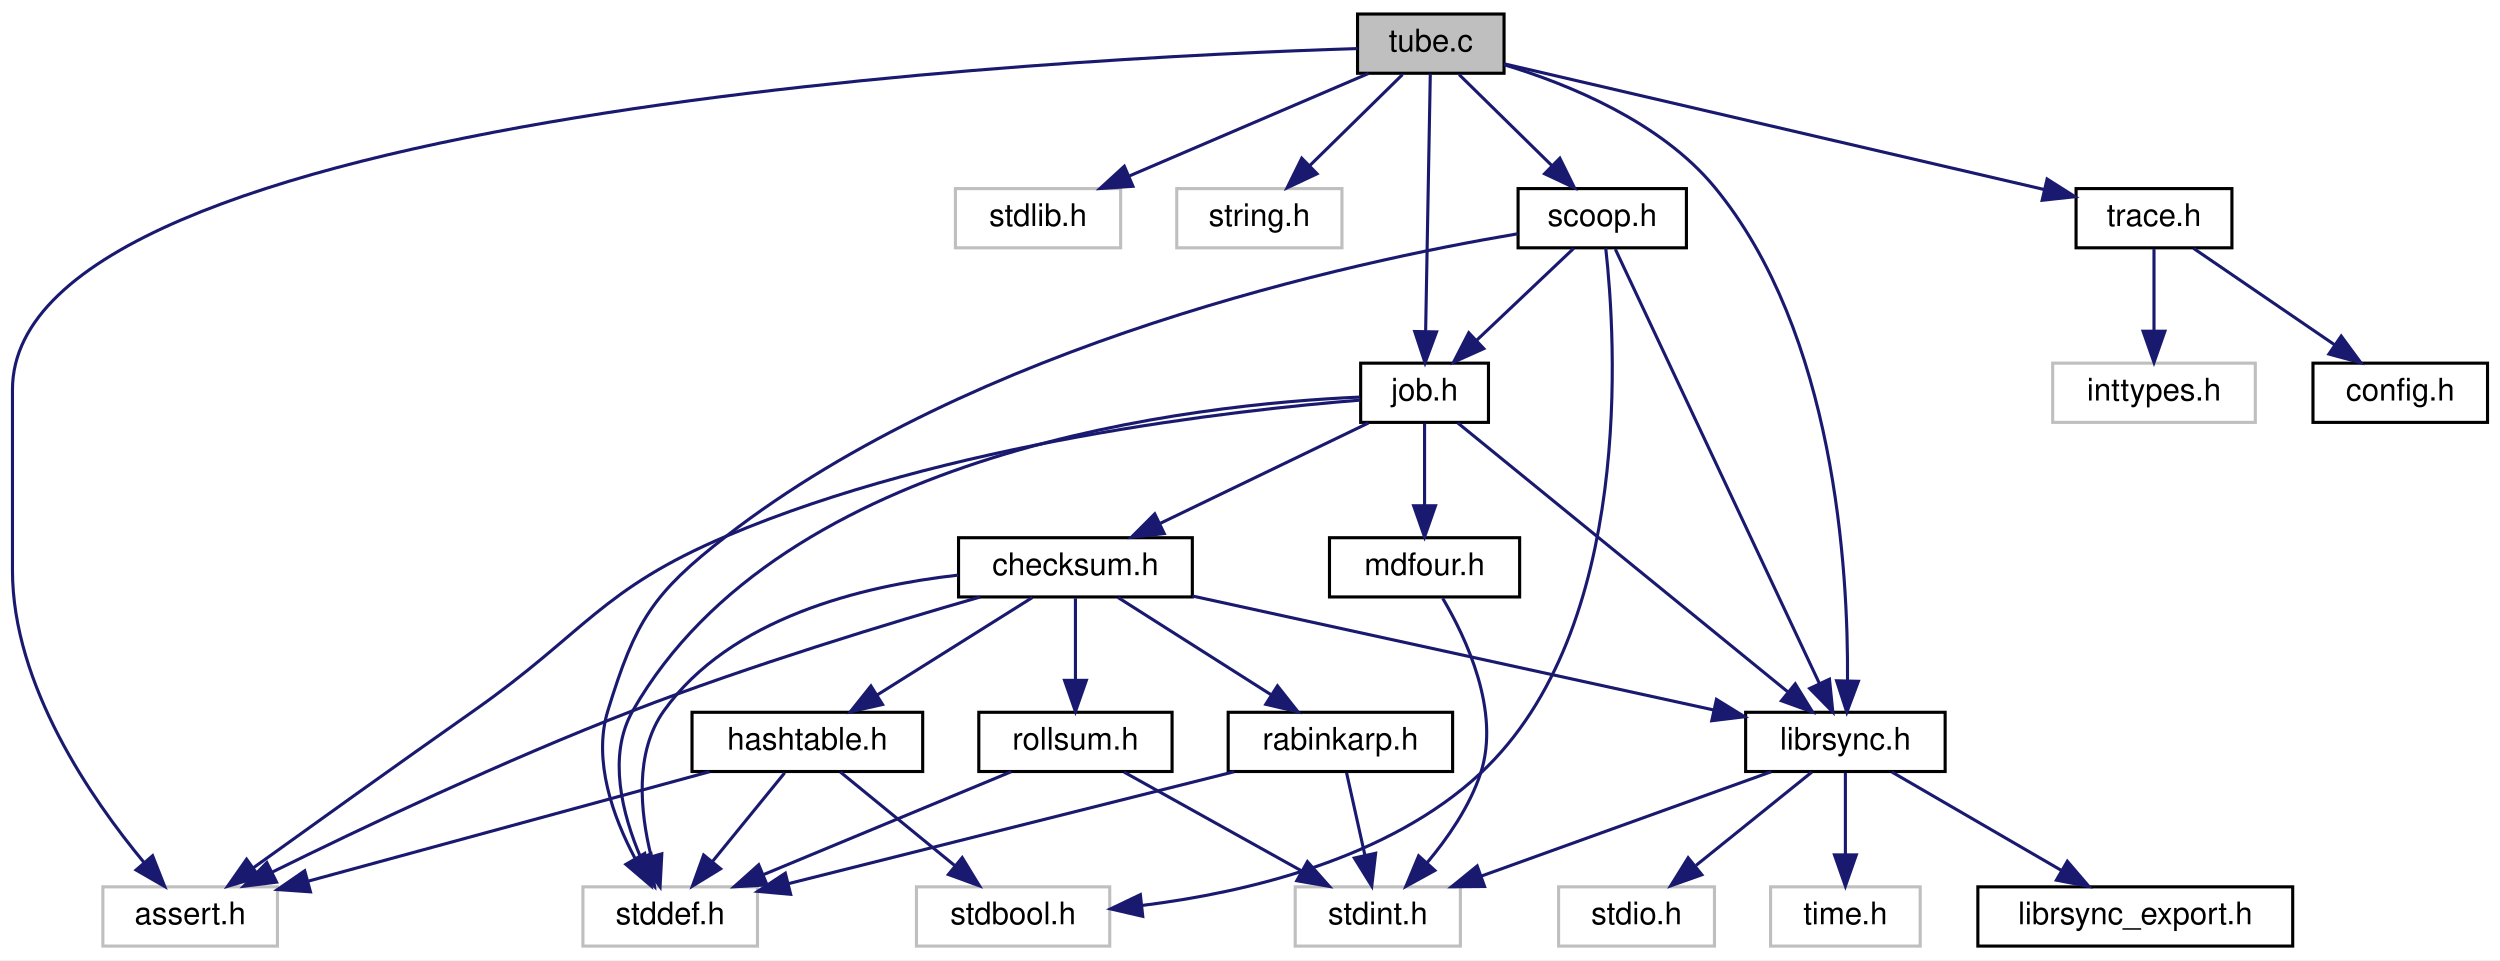
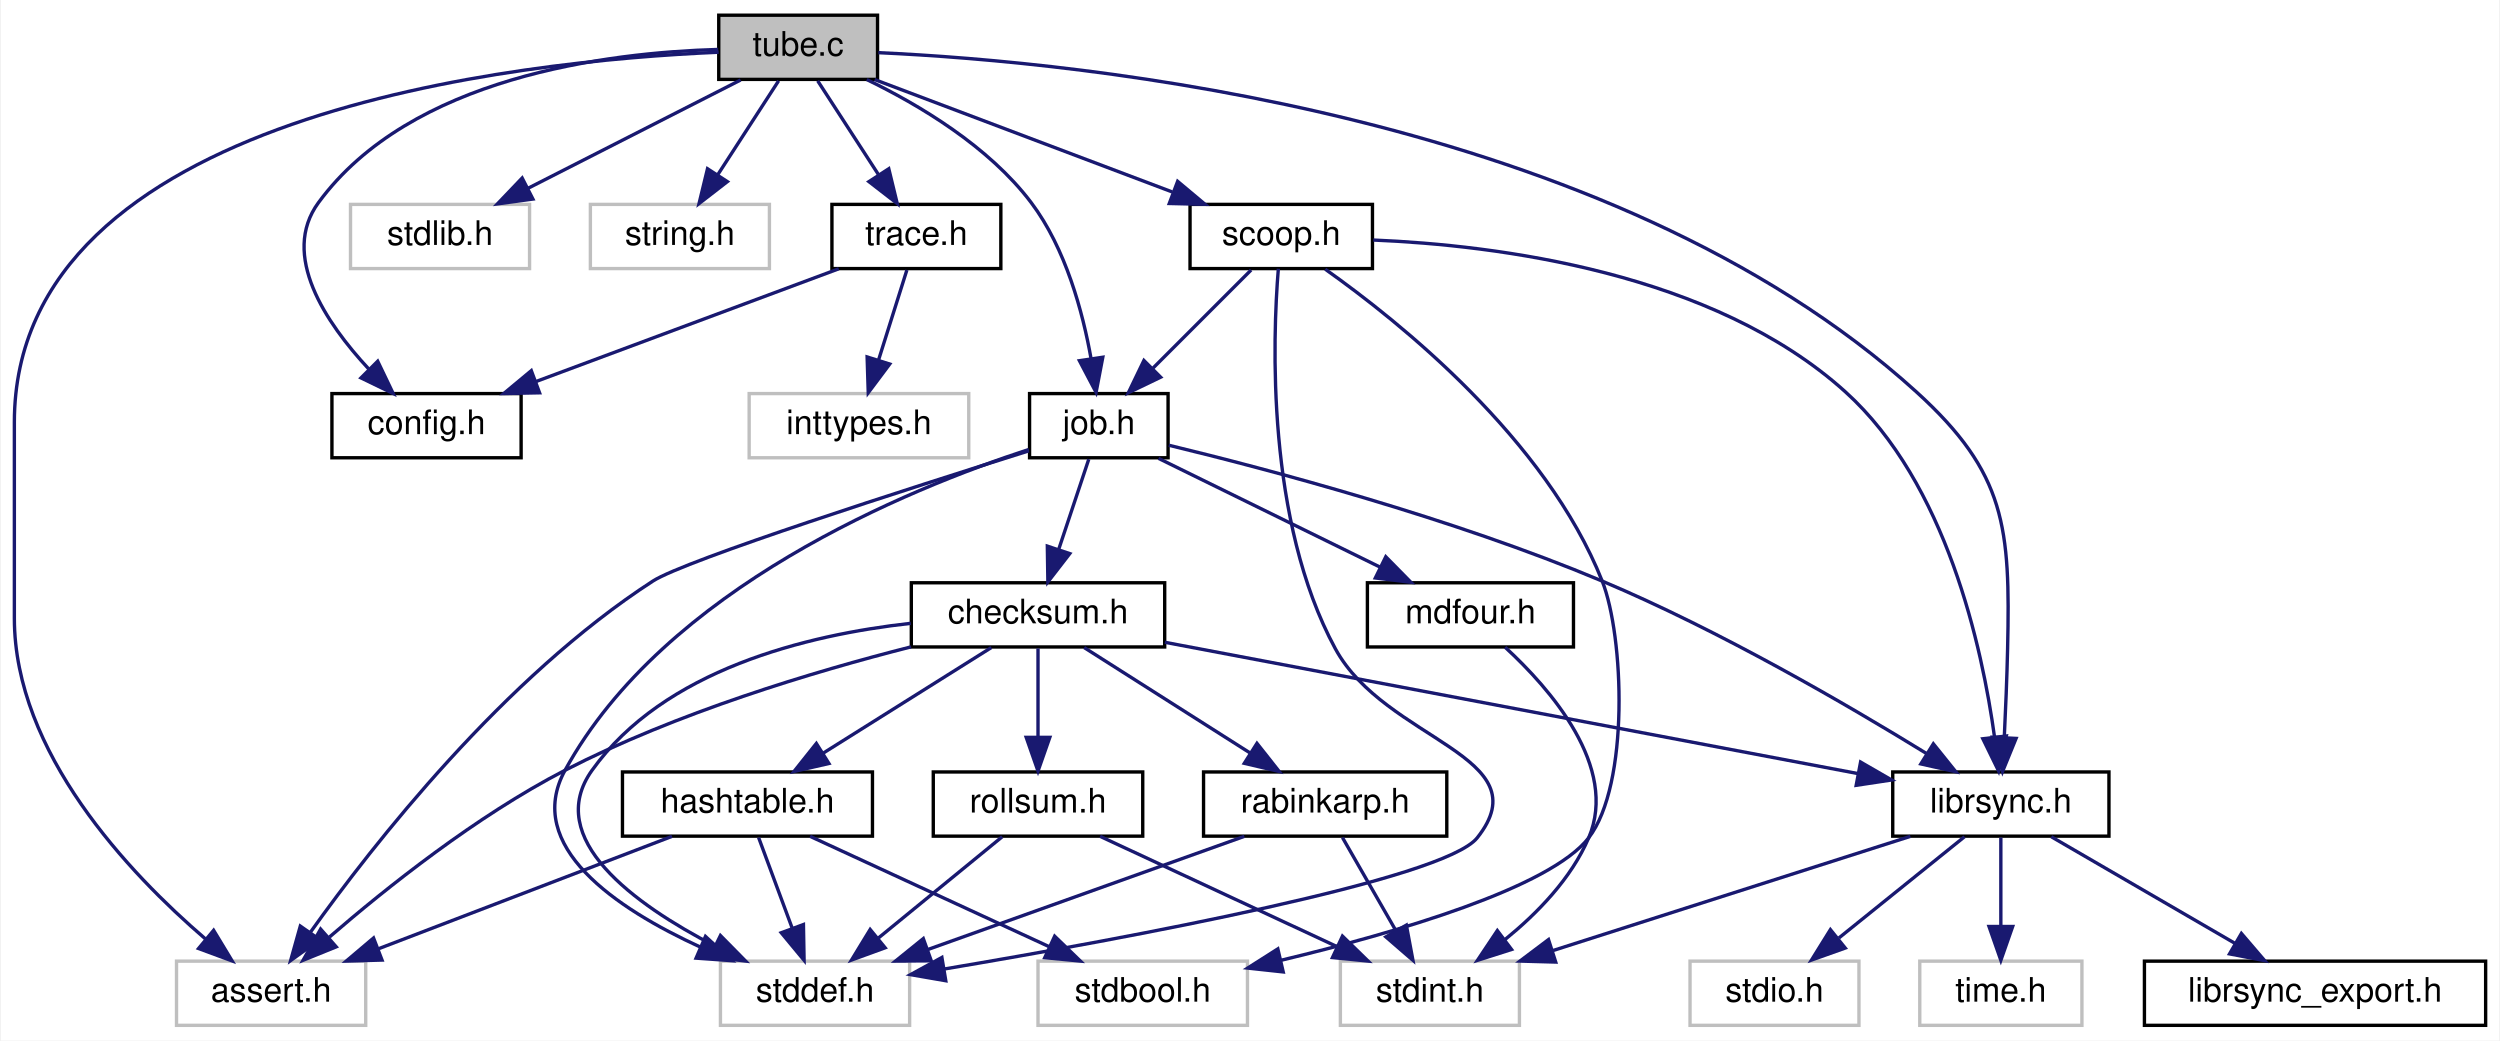
- <svg xmlns="http://www.w3.org/2000/svg" xmlns:xlink="http://www.w3.org/1999/xlink" width="802pt" height="308pt" viewBox="0.00 0.00 802.00 308.00">
+ <svg xmlns="http://www.w3.org/2000/svg" xmlns:xlink="http://www.w3.org/1999/xlink" width="740pt" height="308pt" viewBox="0.00 0.00 739.50 308.00">
  <g id="graph0" class="graph" transform="scale(1 1) rotate(0) translate(4 304)">
-     <polygon fill="white" stroke="transparent" points="-4,4 -4,-304 798,-304 798,4 -4,4" />
+     <polygon fill="white" stroke="transparent" points="-4,4 -4,-304 735.5,-304 735.5,4 -4,4" />
    <g id="node1" class="node">
      <g id="a_node1">
        <a xlink:title="A somewhat elastic but fairly small buffer for data passing through a stream.">
-           <polygon fill="#bfbfbf" stroke="black" points="431.5,-280.5 431.5,-299.5 478.5,-299.5 478.5,-280.5 431.5,-280.5" />
-           <text text-anchor="middle" x="455" y="-287.5" font-family="Helvetica,sans-Serif" font-size="10.00">tube.c</text>
+           <polygon fill="#bfbfbf" stroke="black" points="208.5,-280.5 208.5,-299.5 255.5,-299.5 255.5,-280.5 208.5,-280.5" />
+           <text text-anchor="middle" x="232" y="-287.5" font-family="Helvetica,sans-Serif" font-size="10.00">tube.c</text>
        </a>
      </g>
    </g>
    <g id="node2" class="node">
      <g id="a_node2">
-         <a xlink:title=" ">
-           <polygon fill="white" stroke="#bfbfbf" points="29,-0.5 29,-19.5 85,-19.5 85,-0.5 29,-0.5" />
-           <text text-anchor="middle" x="57" y="-7.5" font-family="Helvetica,sans-Serif" font-size="10.00">assert.h</text>
+         <a xlink:href="config_8h_source.html" target="_top" xlink:title=" ">
+           <polygon fill="white" stroke="black" points="94,-168.5 94,-187.5 150,-187.5 150,-168.5 94,-168.5" />
+           <text text-anchor="middle" x="122" y="-175.5" font-family="Helvetica,sans-Serif" font-size="10.00">config.h</text>
        </a>
      </g>
    </g>
    <g id="edge1" class="edge">
-       <path fill="none" stroke="midnightblue" d="M431.5,-288.42C338.32,-285.5 0,-268.7 0,-179 0,-179 0,-179 0,-121 0,-84.3 25.32,-47.66 42.21,-27.3" />
-       <polygon fill="midnightblue" stroke="midnightblue" points="44.95,-29.48 48.83,-19.62 39.65,-24.9 44.95,-29.48" />
+       <path fill="none" stroke="midnightblue" d="M208.33,-289.37C175.55,-288.43 117.27,-281.25 90,-244 78.7,-228.56 92.13,-208.51 104.89,-194.79" />
+       <polygon fill="midnightblue" stroke="midnightblue" points="107.55,-197.08 112.13,-187.52 102.6,-192.14 107.55,-197.08" />
    </g>
    <g id="node3" class="node">
      <g id="a_node3">
        <a xlink:title=" ">
-           <polygon fill="white" stroke="#bfbfbf" points="302.5,-224.5 302.5,-243.5 355.5,-243.5 355.5,-224.5 302.5,-224.5" />
-           <text text-anchor="middle" x="329" y="-231.5" font-family="Helvetica,sans-Serif" font-size="10.00">stdlib.h</text>
+           <polygon fill="white" stroke="#bfbfbf" points="48,-0.5 48,-19.5 104,-19.5 104,-0.5 48,-0.5" />
+           <text text-anchor="middle" x="76" y="-7.5" font-family="Helvetica,sans-Serif" font-size="10.00">assert.h</text>
        </a>
      </g>
    </g>
    <g id="edge2" class="edge">
-       <path fill="none" stroke="midnightblue" d="M435.03,-280.44C414.39,-271.6 381.94,-257.69 358.37,-247.59" />
-       <polygon fill="midnightblue" stroke="midnightblue" points="359.44,-244.24 348.87,-243.52 356.68,-250.67 359.44,-244.24" />
+       <path fill="none" stroke="midnightblue" d="M208.48,-288.54C149.5,-286.02 0,-270.6 0,-179 0,-179 0,-179 0,-121 0,-81.28 33.96,-45.5 56.48,-26.15" />
+       <polygon fill="midnightblue" stroke="midnightblue" points="58.98,-28.63 64.46,-19.57 54.52,-23.24 58.98,-28.63" />
    </g>
    <g id="node4" class="node">
      <g id="a_node4">
        <a xlink:title=" ">
-           <polygon fill="white" stroke="#bfbfbf" points="373.5,-224.5 373.5,-243.5 426.5,-243.5 426.5,-224.5 373.5,-224.5" />
-           <text text-anchor="middle" x="400" y="-231.5" font-family="Helvetica,sans-Serif" font-size="10.00">string.h</text>
+           <polygon fill="white" stroke="#bfbfbf" points="99.5,-224.5 99.5,-243.5 152.5,-243.5 152.5,-224.5 99.5,-224.5" />
+           <text text-anchor="middle" x="126" y="-231.5" font-family="Helvetica,sans-Serif" font-size="10.00">stdlib.h</text>
        </a>
      </g>
    </g>
    <g id="edge3" class="edge">
-       <path fill="none" stroke="midnightblue" d="M445.92,-280.08C437.83,-272.14 425.8,-260.34 416.09,-250.8" />
-       <polygon fill="midnightblue" stroke="midnightblue" points="418.5,-248.26 408.91,-243.75 413.6,-253.25 418.5,-248.26" />
+       <path fill="none" stroke="midnightblue" d="M214.97,-280.32C197.97,-271.66 171.62,-258.24 152.01,-248.25" />
+       <polygon fill="midnightblue" stroke="midnightblue" points="153.49,-245.08 142.99,-243.65 150.31,-251.31 153.49,-245.08" />
    </g>
    <g id="node5" class="node">
      <g id="a_node5">
+         <a xlink:title=" ">
+           <polygon fill="white" stroke="#bfbfbf" points="170.5,-224.5 170.5,-243.5 223.5,-243.5 223.5,-224.5 170.5,-224.5" />
+           <text text-anchor="middle" x="197" y="-231.5" font-family="Helvetica,sans-Serif" font-size="10.00">string.h</text>
+         </a>
+       </g>
+     </g>
+     <g id="edge4" class="edge">
+       <path fill="none" stroke="midnightblue" d="M226.22,-280.08C221.33,-272.53 214.17,-261.49 208.17,-252.23" />
+       <polygon fill="midnightblue" stroke="midnightblue" points="211.05,-250.24 202.67,-243.75 205.17,-254.05 211.05,-250.24" />
+     </g>
+     <g id="node6" class="node">
+       <g id="a_node6">
        <a xlink:href="librsync_8h.html" target="_top" xlink:title="Public header for librsync.">
          <polygon fill="white" stroke="black" points="556,-56.5 556,-75.5 620,-75.5 620,-56.5 556,-56.5" />
          <text text-anchor="middle" x="588" y="-63.5" font-family="Helvetica,sans-Serif" font-size="10.00">librsync.h</text>
        </a>
      </g>
    </g>
-     <g id="edge4" class="edge">
-       <path fill="none" stroke="midnightblue" d="M478.59,-283.22C499.29,-276.95 528.71,-264.92 546,-244 584.69,-197.2 588.95,-120.86 588.68,-85.75" />
-       <polygon fill="midnightblue" stroke="midnightblue" points="592.17,-85.44 588.46,-75.52 585.18,-85.6 592.17,-85.44" />
+     <g id="edge5" class="edge">
+       <path fill="none" stroke="midnightblue" d="M255.75,-288.41C315.18,-285.68 472.04,-270.6 563,-188 589.54,-163.9 590.8,-147.84 590,-112 589.81,-103.39 589.41,-93.86 589.02,-85.8" />
+       <polygon fill="midnightblue" stroke="midnightblue" points="592.51,-85.43 588.5,-75.62 585.52,-85.79 592.51,-85.43" />
+     </g>
+     <g id="node11" class="node">
+       <g id="a_node11">
+         <a xlink:href="job_8h.html" target="_top" xlink:title="Generic state-machine interface.">
+           <polygon fill="white" stroke="black" points="300.5,-168.5 300.5,-187.5 341.5,-187.5 341.5,-168.5 300.5,-168.5" />
+           <text text-anchor="middle" x="321" y="-175.5" font-family="Helvetica,sans-Serif" font-size="10.00">job.h</text>
+         </a>
+       </g>
+     </g>
+     <g id="edge10" class="edge">
+       <path fill="none" stroke="midnightblue" d="M252.31,-280.45C267.76,-272.97 288.44,-260.68 301,-244 311.2,-230.46 316.25,-211.65 318.72,-197.75" />
+       <polygon fill="midnightblue" stroke="midnightblue" points="322.18,-198.26 320.19,-187.85 315.26,-197.23 322.18,-198.26" />
+     </g>
+     <g id="node19" class="node">
+       <g id="a_node19">
+         <a xlink:href="scoop_8h.html" target="_top" xlink:title="Manage librsync streams of IO.">
+           <polygon fill="white" stroke="black" points="348,-224.5 348,-243.5 402,-243.5 402,-224.5 348,-224.5" />
+           <text text-anchor="middle" x="375" y="-231.5" font-family="Helvetica,sans-Serif" font-size="10.00">scoop.h</text>
+         </a>
+       </g>
+     </g>
+     <g id="edge30" class="edge">
+       <path fill="none" stroke="midnightblue" d="M254.66,-280.44C278.4,-271.48 315.91,-257.31 342.74,-247.18" />
+       <polygon fill="midnightblue" stroke="midnightblue" points="344.33,-250.32 352.45,-243.52 341.86,-243.77 344.33,-250.32" />
+     </g>
+     <g id="node20" class="node">
+       <g id="a_node20">
+         <a xlink:href="trace_8h.html" target="_top" xlink:title="logging functions.">
+           <polygon fill="white" stroke="black" points="242,-224.5 242,-243.5 292,-243.5 292,-224.5 242,-224.5" />
+           <text text-anchor="middle" x="267" y="-231.5" font-family="Helvetica,sans-Serif" font-size="10.00">trace.h</text>
+         </a>
+       </g>
+     </g>
+     <g id="edge35" class="edge">
+       <path fill="none" stroke="midnightblue" d="M237.78,-280.08C242.67,-272.53 249.83,-261.49 255.83,-252.23" />
+       <polygon fill="midnightblue" stroke="midnightblue" points="258.83,-254.05 261.33,-243.75 252.95,-250.24 258.83,-254.05" />
+     </g>
+     <g id="node7" class="node">
+       <g id="a_node7">
+         <a xlink:title=" ">
+           <polygon fill="white" stroke="#bfbfbf" points="496,-0.5 496,-19.5 546,-19.5 546,-0.5 496,-0.5" />
+           <text text-anchor="middle" x="521" y="-7.5" font-family="Helvetica,sans-Serif" font-size="10.00">stdio.h</text>
+         </a>
+       </g>
+     </g>
+     <g id="edge6" class="edge">
+       <path fill="none" stroke="midnightblue" d="M577.24,-56.32C567.23,-48.26 552.11,-36.08 540.07,-26.37" />
+       <polygon fill="midnightblue" stroke="midnightblue" points="541.94,-23.38 531.96,-19.83 537.55,-28.83 541.94,-23.38" />
+     </g>
+     <g id="node8" class="node">
+       <g id="a_node8">
+         <a xlink:title=" ">
+           <polygon fill="white" stroke="#bfbfbf" points="392.5,-0.5 392.5,-19.5 445.5,-19.5 445.5,-0.5 392.5,-0.5" />
+           <text text-anchor="middle" x="419" y="-7.5" font-family="Helvetica,sans-Serif" font-size="10.00">stdint.h</text>
+         </a>
+       </g>
+     </g>
+     <g id="edge7" class="edge">
+       <path fill="none" stroke="midnightblue" d="M561.22,-56.44C532.67,-47.32 487.27,-32.81 455.46,-22.65" />
+       <polygon fill="midnightblue" stroke="midnightblue" points="456.24,-19.23 445.65,-19.52 454.11,-25.89 456.24,-19.23" />
+     </g>
+     <g id="node9" class="node">
+       <g id="a_node9">
+         <a xlink:title=" ">
+           <polygon fill="white" stroke="#bfbfbf" points="564,-0.5 564,-19.5 612,-19.5 612,-0.5 564,-0.5" />
+           <text text-anchor="middle" x="588" y="-7.5" font-family="Helvetica,sans-Serif" font-size="10.00">time.h</text>
+         </a>
+       </g>
+     </g>
+     <g id="edge8" class="edge">
+       <path fill="none" stroke="midnightblue" d="M588,-56.08C588,-49.01 588,-38.86 588,-29.99" />
+       <polygon fill="midnightblue" stroke="midnightblue" points="591.5,-29.75 588,-19.75 584.5,-29.75 591.5,-29.75" />
    </g>
    <g id="node10" class="node">
      <g id="a_node10">
-         <a xlink:href="job_8h.html" target="_top" xlink:title="Generic state-machine interface.">
-           <polygon fill="white" stroke="black" points="432.5,-168.5 432.5,-187.5 473.5,-187.5 473.5,-168.5 432.5,-168.5" />
-           <text text-anchor="middle" x="453" y="-175.5" font-family="Helvetica,sans-Serif" font-size="10.00">job.h</text>
-         </a>
-       </g>
-     </g>
-     <g id="edge9" class="edge">
-       <path fill="none" stroke="midnightblue" d="M454.84,-280.37C454.52,-262.62 453.78,-221.67 453.34,-197.6" />
-       <polygon fill="midnightblue" stroke="midnightblue" points="456.84,-197.53 453.16,-187.59 449.84,-197.65 456.84,-197.53" />
-     </g>
-     <g id="node18" class="node">
-       <g id="a_node18">
-         <a xlink:href="scoop_8h.html" target="_top" xlink:title="Manage librsync streams of IO.">
-           <polygon fill="white" stroke="black" points="483,-224.5 483,-243.5 537,-243.5 537,-224.5 483,-224.5" />
-           <text text-anchor="middle" x="510" y="-231.5" font-family="Helvetica,sans-Serif" font-size="10.00">scoop.h</text>
-         </a>
-       </g>
-     </g>
-     <g id="edge29" class="edge">
-       <path fill="none" stroke="midnightblue" d="M464.08,-280.08C472.17,-272.14 484.2,-260.34 493.91,-250.8" />
-       <polygon fill="midnightblue" stroke="midnightblue" points="496.4,-253.25 501.09,-243.75 491.5,-248.26 496.4,-253.25" />
-     </g>
-     <g id="node19" class="node">
-       <g id="a_node19">
-         <a xlink:href="trace_8h.html" target="_top" xlink:title="logging functions.">
-           <polygon fill="white" stroke="black" points="662,-224.5 662,-243.5 712,-243.5 712,-224.5 662,-224.5" />
-           <text text-anchor="middle" x="687" y="-231.5" font-family="Helvetica,sans-Serif" font-size="10.00">trace.h</text>
-         </a>
-       </g>
-     </g>
-     <g id="edge34" class="edge">
-       <path fill="none" stroke="midnightblue" d="M478.52,-283.53C519.41,-274.01 603.81,-254.36 651.73,-243.21" />
-       <polygon fill="midnightblue" stroke="midnightblue" points="652.71,-246.57 661.66,-240.9 651.13,-239.76 652.71,-246.57" />
-     </g>
-     <g id="node6" class="node">
-       <g id="a_node6">
-         <a xlink:title=" ">
-           <polygon fill="white" stroke="#bfbfbf" points="496,-0.5 496,-19.5 546,-19.5 546,-0.5 496,-0.5" />
-           <text text-anchor="middle" x="521" y="-7.5" font-family="Helvetica,sans-Serif" font-size="10.00">stdio.h</text>
-         </a>
-       </g>
-     </g>
-     <g id="edge5" class="edge">
-       <path fill="none" stroke="midnightblue" d="M577.24,-56.32C567.23,-48.26 552.11,-36.08 540.07,-26.37" />
-       <polygon fill="midnightblue" stroke="midnightblue" points="541.94,-23.38 531.96,-19.83 537.55,-28.83 541.94,-23.38" />
-     </g>
-     <g id="node7" class="node">
-       <g id="a_node7">
-         <a xlink:title=" ">
-           <polygon fill="white" stroke="#bfbfbf" points="411.5,-0.5 411.5,-19.5 464.5,-19.5 464.5,-0.5 411.5,-0.5" />
-           <text text-anchor="middle" x="438" y="-7.5" font-family="Helvetica,sans-Serif" font-size="10.00">stdint.h</text>
-         </a>
-       </g>
-     </g>
-     <g id="edge6" class="edge">
-       <path fill="none" stroke="midnightblue" d="M564.23,-56.44C539.11,-47.4 499.29,-33.06 471.1,-22.92" />
-       <polygon fill="midnightblue" stroke="midnightblue" points="472.25,-19.61 461.66,-19.52 469.88,-26.2 472.25,-19.61" />
-     </g>
-     <g id="node8" class="node">
-       <g id="a_node8">
-         <a xlink:title=" ">
-           <polygon fill="white" stroke="#bfbfbf" points="564,-0.5 564,-19.5 612,-19.5 612,-0.5 564,-0.5" />
-           <text text-anchor="middle" x="588" y="-7.5" font-family="Helvetica,sans-Serif" font-size="10.00">time.h</text>
-         </a>
-       </g>
-     </g>
-     <g id="edge7" class="edge">
-       <path fill="none" stroke="midnightblue" d="M588,-56.08C588,-49.01 588,-38.86 588,-29.99" />
-       <polygon fill="midnightblue" stroke="midnightblue" points="591.5,-29.75 588,-19.75 584.5,-29.75 591.5,-29.75" />
-     </g>
-     <g id="node9" class="node">
-       <g id="a_node9">
        <a xlink:href="librsync__export_8h_source.html" target="_top" xlink:title=" ">
          <polygon fill="white" stroke="black" points="630.5,-0.5 630.5,-19.5 731.5,-19.5 731.5,-0.5 630.5,-0.5" />
          <text text-anchor="middle" x="681" y="-7.5" font-family="Helvetica,sans-Serif" font-size="10.00">librsync_export.h</text>
        </a>
      </g>
    </g>
-     <g id="edge8" class="edge">
+     <g id="edge9" class="edge">
      <path fill="none" stroke="midnightblue" d="M602.94,-56.32C617.59,-47.82 640.13,-34.73 657.24,-24.8" />
      <polygon fill="midnightblue" stroke="midnightblue" points="659.2,-27.7 666.1,-19.65 655.69,-21.65 659.2,-27.7" />
    </g>
-     <g id="edge10" class="edge">
-       <path fill="none" stroke="midnightblue" d="M432.41,-175.65C391.95,-172.41 299.83,-162.08 229,-132 188.72,-114.89 183.81,-101.16 148,-76 123.56,-58.83 95.64,-38.82 77.24,-25.59" />
-       <polygon fill="midnightblue" stroke="midnightblue" points="79.19,-22.68 69.03,-19.68 75.1,-28.36 79.19,-22.68" />
-     </g>
-     <g id="edge28" class="edge">
-       <path fill="none" stroke="midnightblue" d="M463.59,-168.37C486.46,-149.73 540.71,-105.53 569.43,-82.13" />
-       <polygon fill="midnightblue" stroke="midnightblue" points="571.91,-84.62 577.46,-75.59 567.49,-79.19 571.91,-84.62" />
-     </g>
-     <g id="node11" class="node">
-       <g id="a_node11">
-         <a xlink:title=" ">
-           <polygon fill="white" stroke="#bfbfbf" points="183,-0.5 183,-19.5 239,-19.5 239,-0.5 183,-0.5" />
-           <text text-anchor="middle" x="211" y="-7.5" font-family="Helvetica,sans-Serif" font-size="10.00">stddef.h</text>
-         </a>
-       </g>
-     </g>
    <g id="edge11" class="edge">
-       <path fill="none" stroke="midnightblue" d="M432.14,-176.61C380.45,-174.35 247.14,-160.26 199,-76 190.74,-61.55 195.69,-42.61 201.54,-28.91" />
-       <polygon fill="midnightblue" stroke="midnightblue" points="204.83,-30.14 205.97,-19.61 198.51,-27.13 204.83,-30.14" />
+       <path fill="none" stroke="midnightblue" d="M300.31,-170.56C265.62,-159.67 198.58,-138.2 189,-132 144.93,-103.5 106.25,-54.11 87.68,-28.12" />
+       <polygon fill="midnightblue" stroke="midnightblue" points="90.38,-25.87 81.78,-19.68 84.64,-29.88 90.38,-25.87" />
+     </g>
+     <g id="edge29" class="edge">
+       <path fill="none" stroke="midnightblue" d="M341.72,-172.21C370.95,-165.13 425.67,-150.66 470,-132 504.86,-117.33 542.77,-95.25 565.96,-80.98" />
+       <polygon fill="midnightblue" stroke="midnightblue" points="568.02,-83.83 574.66,-75.57 564.32,-77.88 568.02,-83.83" />
    </g>
    <g id="node12" class="node">
      <g id="a_node12">
-         <a xlink:href="mdfour_8h.html" target="_top" xlink:title="MD4 message digest algorithm.">
-           <polygon fill="white" stroke="black" points="422.5,-112.5 422.5,-131.5 483.5,-131.5 483.5,-112.5 422.5,-112.5" />
-           <text text-anchor="middle" x="453" y="-119.5" font-family="Helvetica,sans-Serif" font-size="10.00">mdfour.h</text>
+         <a xlink:title=" ">
+           <polygon fill="white" stroke="#bfbfbf" points="209,-0.5 209,-19.5 265,-19.5 265,-0.5 209,-0.5" />
+           <text text-anchor="middle" x="237" y="-7.5" font-family="Helvetica,sans-Serif" font-size="10.00">stddef.h</text>
        </a>
      </g>
    </g>
    <g id="edge12" class="edge">
-       <path fill="none" stroke="midnightblue" d="M453,-168.08C453,-161.01 453,-150.86 453,-141.99" />
-       <polygon fill="midnightblue" stroke="midnightblue" points="456.5,-141.75 453,-131.75 449.5,-141.75 456.5,-141.75" />
+       <path fill="none" stroke="midnightblue" d="M300.27,-170.96C264.59,-159.3 192.55,-129.97 163,-76 150.69,-53.52 178.15,-35.09 203.04,-23.67" />
+       <polygon fill="midnightblue" stroke="midnightblue" points="204.57,-26.82 212.36,-19.64 201.79,-20.39 204.57,-26.82" />
    </g>
    <g id="node13" class="node">
      <g id="a_node13">
-         <a xlink:href="checksum_8h.html" target="_top" xlink:title="Abstract wrappers around different weaksum and strongsum implementations.">
-           <polygon fill="white" stroke="black" points="303.5,-112.5 303.5,-131.5 378.5,-131.5 378.5,-112.5 303.5,-112.5" />
-           <text text-anchor="middle" x="341" y="-119.5" font-family="Helvetica,sans-Serif" font-size="10.00">checksum.h</text>
-         </a>
-       </g>
-     </g>
-     <g id="edge14" class="edge">
-       <path fill="none" stroke="midnightblue" d="M435.01,-168.32C416.96,-159.62 388.95,-146.12 368.2,-136.11" />
-       <polygon fill="midnightblue" stroke="midnightblue" points="369.48,-132.84 358.95,-131.65 366.44,-139.15 369.48,-132.84" />
+         <a xlink:href="mdfour_8h.html" target="_top" xlink:title="MD4 message digest algorithm.">
+           <polygon fill="white" stroke="black" points="400.5,-112.5 400.5,-131.5 461.5,-131.5 461.5,-112.5 400.5,-112.5" />
+           <text text-anchor="middle" x="431" y="-119.5" font-family="Helvetica,sans-Serif" font-size="10.00">mdfour.h</text>
+         </a>
+       </g>
    </g>
    <g id="edge13" class="edge">
-       <path fill="none" stroke="midnightblue" d="M458.8,-112.09C466.25,-99.5 477.48,-75.81 471,-56 467.51,-45.34 460.43,-35.12 453.71,-27.12" />
-       <polygon fill="midnightblue" stroke="midnightblue" points="456.3,-24.76 447.02,-19.66 451.1,-29.44 456.3,-24.76" />
-     </g>
-     <g id="edge15" class="edge">
-       <path fill="none" stroke="midnightblue" d="M310.43,-112.49C281.42,-104.14 236.76,-90.56 199,-76 157.82,-60.12 111.58,-38.15 83.38,-24.26" />
-       <polygon fill="midnightblue" stroke="midnightblue" points="84.71,-21.01 74.19,-19.7 81.6,-27.28 84.71,-21.01" />
-     </g>
-     <g id="edge17" class="edge">
-       <path fill="none" stroke="midnightblue" d="M378.51,-112.8C423.53,-102.96 498.79,-86.5 545.79,-76.23" />
-       <polygon fill="midnightblue" stroke="midnightblue" points="546.64,-79.63 555.66,-74.07 545.14,-72.79 546.64,-79.63" />
-     </g>
-     <g id="edge16" class="edge">
-       <path fill="none" stroke="midnightblue" d="M303.34,-119.5C272.38,-116.05 230.28,-105.73 209,-76 199.46,-62.67 201.39,-43.55 204.84,-29.5" />
-       <polygon fill="midnightblue" stroke="midnightblue" points="208.31,-30.1 207.75,-19.52 201.59,-28.15 208.31,-30.1" />
+       <path fill="none" stroke="midnightblue" d="M338.67,-168.32C356.39,-159.62 383.9,-146.12 404.29,-136.11" />
+       <polygon fill="midnightblue" stroke="midnightblue" points="405.94,-139.2 413.37,-131.65 402.85,-132.92 405.94,-139.2" />
    </g>
    <g id="node14" class="node">
      <g id="a_node14">
-         <a xlink:href="rollsum_8h.html" target="_top" xlink:title="The Rollsum class implementation of the original rsync rollsum.">
-           <polygon fill="white" stroke="black" points="310,-56.5 310,-75.5 372,-75.5 372,-56.5 310,-56.5" />
-           <text text-anchor="middle" x="341" y="-63.5" font-family="Helvetica,sans-Serif" font-size="10.00">rollsum.h</text>
-         </a>
-       </g>
+         <a xlink:href="checksum_8h.html" target="_top" xlink:title="Abstract wrappers around different weaksum and strongsum implementations.">
+           <polygon fill="white" stroke="black" points="265.5,-112.5 265.5,-131.5 340.5,-131.5 340.5,-112.5 265.5,-112.5" />
+           <text text-anchor="middle" x="303" y="-119.5" font-family="Helvetica,sans-Serif" font-size="10.00">checksum.h</text>
+         </a>
+       </g>
+     </g>
+     <g id="edge15" class="edge">
+       <path fill="none" stroke="midnightblue" d="M318.03,-168.08C315.62,-160.85 312.14,-150.41 309.13,-141.4" />
+       <polygon fill="midnightblue" stroke="midnightblue" points="312.4,-140.13 305.92,-131.75 305.76,-142.34 312.4,-140.13" />
+     </g>
+     <g id="edge14" class="edge">
+       <path fill="none" stroke="midnightblue" d="M441.26,-112.42C454.54,-100.21 474.96,-76.98 466,-56 460.85,-43.95 450.72,-33.58 441.17,-25.84" />
+       <polygon fill="midnightblue" stroke="midnightblue" points="443.17,-22.96 433.08,-19.74 438.96,-28.55 443.17,-22.96" />
+     </g>
+     <g id="edge16" class="edge">
+       <path fill="none" stroke="midnightblue" d="M265.42,-112.53C236.44,-105.16 195.9,-92.97 163,-76 136.75,-62.45 110.04,-41.14 93.27,-26.64" />
+       <polygon fill="midnightblue" stroke="midnightblue" points="95.27,-23.74 85.46,-19.76 90.65,-29 95.27,-23.74" />
    </g>
    <g id="edge18" class="edge">
-       <path fill="none" stroke="midnightblue" d="M341,-112.08C341,-105.01 341,-94.86 341,-85.99" />
-       <polygon fill="midnightblue" stroke="midnightblue" points="344.5,-85.75 341,-75.75 337.5,-85.75 344.5,-85.75" />
+       <path fill="none" stroke="midnightblue" d="M340.55,-113.88C393.63,-103.83 490.29,-85.51 545.79,-75" />
+       <polygon fill="midnightblue" stroke="midnightblue" points="546.48,-78.43 555.66,-73.13 545.18,-71.55 546.48,-78.43" />
+     </g>
+     <g id="edge17" class="edge">
+       <path fill="none" stroke="midnightblue" d="M265.34,-119.5C234.38,-116.05 192.28,-105.73 171,-76 156.54,-55.79 183.57,-36.3 207.28,-24.02" />
+       <polygon fill="midnightblue" stroke="midnightblue" points="209,-27.08 216.44,-19.53 205.92,-20.79 209,-27.08" />
    </g>
    <g id="node15" class="node">
      <g id="a_node15">
-         <a xlink:href="rabinkarp_8h.html" target="_top" xlink:title="The rabinkarp class implementation of the RabinKarp rollsum.">
-           <polygon fill="white" stroke="black" points="390,-56.5 390,-75.5 462,-75.5 462,-56.5 390,-56.5" />
-           <text text-anchor="middle" x="426" y="-63.5" font-family="Helvetica,sans-Serif" font-size="10.00">rabinkarp.h</text>
-         </a>
-       </g>
-     </g>
-     <g id="edge21" class="edge">
-       <path fill="none" stroke="midnightblue" d="M354.66,-112.32C367.92,-103.9 388.27,-90.97 403.85,-81.07" />
-       <polygon fill="midnightblue" stroke="midnightblue" points="405.81,-83.97 412.38,-75.65 402.06,-78.06 405.81,-83.97" />
+         <a xlink:href="rollsum_8h.html" target="_top" xlink:title="The Rollsum class implementation of the original rsync rollsum.">
+           <polygon fill="white" stroke="black" points="272,-56.5 272,-75.5 334,-75.5 334,-56.5 272,-56.5" />
+           <text text-anchor="middle" x="303" y="-63.5" font-family="Helvetica,sans-Serif" font-size="10.00">rollsum.h</text>
+         </a>
+       </g>
+     </g>
+     <g id="edge19" class="edge">
+       <path fill="none" stroke="midnightblue" d="M303,-112.08C303,-105.01 303,-94.86 303,-85.99" />
+       <polygon fill="midnightblue" stroke="midnightblue" points="306.5,-85.75 303,-75.75 299.5,-85.75 306.5,-85.75" />
    </g>
    <g id="node16" class="node">
      <g id="a_node16">
-         <a xlink:href="hashtable_8h.html" target="_top" xlink:title="A generic open addressing hashtable.">
-           <polygon fill="white" stroke="black" points="218,-56.5 218,-75.5 292,-75.5 292,-56.5 218,-56.5" />
-           <text text-anchor="middle" x="255" y="-63.5" font-family="Helvetica,sans-Serif" font-size="10.00">hashtable.h</text>
-         </a>
-       </g>
-     </g>
-     <g id="edge24" class="edge">
-       <path fill="none" stroke="midnightblue" d="M327.18,-112.32C313.77,-103.9 293.18,-90.97 277.41,-81.07" />
-       <polygon fill="midnightblue" stroke="midnightblue" points="279.11,-78.01 268.78,-75.65 275.39,-83.94 279.11,-78.01" />
-     </g>
-     <g id="edge20" class="edge">
-       <path fill="none" stroke="midnightblue" d="M356.58,-56.32C372,-47.74 395.81,-34.49 413.71,-24.52" />
-       <polygon fill="midnightblue" stroke="midnightblue" points="415.42,-27.58 422.45,-19.65 412.01,-21.46 415.42,-27.58" />
-     </g>
-     <g id="edge19" class="edge">
-       <path fill="none" stroke="midnightblue" d="M320.4,-56.44C299.01,-47.56 265.32,-33.56 240.98,-23.45" />
-       <polygon fill="midnightblue" stroke="midnightblue" points="242.08,-20.12 231.5,-19.52 239.39,-26.58 242.08,-20.12" />
-     </g>
-     <g id="edge23" class="edge">
-       <path fill="none" stroke="midnightblue" d="M427.98,-56.08C429.57,-48.93 431.86,-38.64 433.85,-29.69" />
-       <polygon fill="midnightblue" stroke="midnightblue" points="437.3,-30.27 436.06,-19.75 430.47,-28.75 437.3,-30.27" />
+         <a xlink:href="rabinkarp_8h.html" target="_top" xlink:title="The rabinkarp class implementation of the RabinKarp rollsum.">
+           <polygon fill="white" stroke="black" points="352,-56.5 352,-75.5 424,-75.5 424,-56.5 352,-56.5" />
+           <text text-anchor="middle" x="388" y="-63.5" font-family="Helvetica,sans-Serif" font-size="10.00">rabinkarp.h</text>
+         </a>
+       </g>
    </g>
    <g id="edge22" class="edge">
-       <path fill="none" stroke="midnightblue" d="M391.93,-56.44C352.96,-46.66 289.33,-30.67 248.85,-20.51" />
-       <polygon fill="midnightblue" stroke="midnightblue" points="249.64,-17.1 239.08,-18.05 247.93,-23.88 249.64,-17.1" />
-     </g>
-     <g id="edge26" class="edge">
-       <path fill="none" stroke="midnightblue" d="M223.63,-56.44C188.74,-46.93 132.39,-31.56 95.03,-21.37" />
-       <polygon fill="midnightblue" stroke="midnightblue" points="95.59,-17.9 85.03,-18.64 93.75,-24.65 95.59,-17.9" />
-     </g>
-     <g id="edge27" class="edge">
-       <path fill="none" stroke="midnightblue" d="M247.73,-56.08C241.46,-48.38 232.21,-37.03 224.57,-27.65" />
-       <polygon fill="midnightblue" stroke="midnightblue" points="227.16,-25.29 218.13,-19.75 221.73,-29.71 227.16,-25.29" />
+       <path fill="none" stroke="midnightblue" d="M316.66,-112.32C329.92,-103.9 350.27,-90.97 365.85,-81.07" />
+       <polygon fill="midnightblue" stroke="midnightblue" points="367.81,-83.97 374.38,-75.65 364.06,-78.06 367.81,-83.97" />
    </g>
    <g id="node17" class="node">
      <g id="a_node17">
-         <a xlink:title=" ">
-           <polygon fill="white" stroke="#bfbfbf" points="290,-0.5 290,-19.5 352,-19.5 352,-0.5 290,-0.5" />
-           <text text-anchor="middle" x="321" y="-7.5" font-family="Helvetica,sans-Serif" font-size="10.00">stdbool.h</text>
+         <a xlink:href="hashtable_8h.html" target="_top" xlink:title="A generic open addressing hashtable.">
+           <polygon fill="white" stroke="black" points="180,-56.5 180,-75.5 254,-75.5 254,-56.5 180,-56.5" />
+           <text text-anchor="middle" x="217" y="-63.5" font-family="Helvetica,sans-Serif" font-size="10.00">hashtable.h</text>
        </a>
      </g>
    </g>
    <g id="edge25" class="edge">
-       <path fill="none" stroke="midnightblue" d="M265.6,-56.32C275.46,-48.26 290.35,-36.08 302.22,-26.37" />
-       <polygon fill="midnightblue" stroke="midnightblue" points="304.68,-28.88 310.2,-19.83 300.25,-23.46 304.68,-28.88" />
+       <path fill="none" stroke="midnightblue" d="M289.18,-112.32C275.77,-103.9 255.18,-90.97 239.41,-81.07" />
+       <polygon fill="midnightblue" stroke="midnightblue" points="241.11,-78.01 230.78,-75.65 237.39,-83.94 241.11,-78.01" />
+     </g>
+     <g id="edge21" class="edge">
+       <path fill="none" stroke="midnightblue" d="M321.38,-56.44C340.22,-47.68 369.73,-33.94 391.38,-23.86" />
+       <polygon fill="midnightblue" stroke="midnightblue" points="393.12,-26.91 400.71,-19.52 390.16,-20.56 393.12,-26.91" />
+     </g>
+     <g id="edge20" class="edge">
+       <path fill="none" stroke="midnightblue" d="M292.4,-56.32C282.54,-48.26 267.65,-36.08 255.78,-26.37" />
+       <polygon fill="midnightblue" stroke="midnightblue" points="257.75,-23.46 247.8,-19.83 253.32,-28.88 257.75,-23.46" />
+     </g>
+     <g id="edge24" class="edge">
+       <path fill="none" stroke="midnightblue" d="M393.12,-56.08C397.41,-48.61 403.66,-37.72 408.94,-28.52" />
+       <polygon fill="midnightblue" stroke="midnightblue" points="412.03,-30.17 413.98,-19.75 405.96,-26.68 412.03,-30.17" />
+     </g>
+     <g id="edge23" class="edge">
+       <path fill="none" stroke="midnightblue" d="M364.07,-56.44C338.78,-47.4 298.7,-33.06 270.32,-22.92" />
+       <polygon fill="midnightblue" stroke="midnightblue" points="271.41,-19.59 260.81,-19.52 269.05,-26.18 271.41,-19.59" />
+     </g>
+     <g id="edge27" class="edge">
+       <path fill="none" stroke="midnightblue" d="M194.66,-56.44C171.25,-47.48 134.26,-33.31 107.81,-23.18" />
+       <polygon fill="midnightblue" stroke="midnightblue" points="108.83,-19.82 98.24,-19.52 106.32,-26.36 108.83,-19.82" />
+     </g>
+     <g id="edge28" class="edge">
+       <path fill="none" stroke="midnightblue" d="M220.3,-56.08C222.98,-48.85 226.85,-38.41 230.19,-29.4" />
+       <polygon fill="midnightblue" stroke="midnightblue" points="233.57,-30.34 233.76,-19.75 227,-27.91 233.57,-30.34" />
+     </g>
+     <g id="node18" class="node">
+       <g id="a_node18">
+         <a xlink:title=" ">
+           <polygon fill="white" stroke="#bfbfbf" points="303,-0.5 303,-19.5 365,-19.5 365,-0.5 303,-0.5" />
+           <text text-anchor="middle" x="334" y="-7.5" font-family="Helvetica,sans-Serif" font-size="10.00">stdbool.h</text>
+         </a>
+       </g>
+     </g>
+     <g id="edge26" class="edge">
+       <path fill="none" stroke="midnightblue" d="M235.54,-56.44C254.62,-47.64 284.57,-33.81 306.44,-23.72" />
+       <polygon fill="midnightblue" stroke="midnightblue" points="307.93,-26.88 315.55,-19.52 305,-20.53 307.93,-26.88" />
+     </g>
+     <g id="edge34" class="edge">
+       <path fill="none" stroke="midnightblue" d="M402.25,-232.95C438.57,-231.43 502.81,-223.45 542,-188 571.9,-160.96 582.48,-112.4 586.14,-85.76" />
+       <polygon fill="midnightblue" stroke="midnightblue" points="589.62,-86.16 587.32,-75.81 582.67,-85.33 589.62,-86.16" />
    </g>
    <g id="edge33" class="edge">
-       <path fill="none" stroke="midnightblue" d="M514.19,-224.08C526.58,-197.72 563.15,-119.88 579.7,-84.66" />
-       <polygon fill="midnightblue" stroke="midnightblue" points="582.89,-86.11 583.97,-75.57 576.55,-83.13 582.89,-86.11" />
+       <path fill="none" stroke="midnightblue" d="M366.08,-224.08C358.22,-216.22 346.57,-204.57 337.08,-195.08" />
+       <polygon fill="midnightblue" stroke="midnightblue" points="339.3,-192.35 329.75,-187.75 334.35,-197.3 339.3,-192.35" />
    </g>
    <g id="edge32" class="edge">
-       <path fill="none" stroke="midnightblue" d="M500.84,-224.32C492.5,-216.42 479.97,-204.55 469.82,-194.94" />
-       <polygon fill="midnightblue" stroke="midnightblue" points="471.99,-192.17 462.32,-187.83 467.18,-197.25 471.99,-192.17" />
+       <path fill="none" stroke="midnightblue" d="M374.14,-224.45C372.45,-203.74 370.5,-149.81 391,-112 405.83,-84.65 452.38,-80.34 433,-56 423.17,-43.65 329.42,-26.29 275.22,-17.17" />
+       <polygon fill="midnightblue" stroke="midnightblue" points="275.7,-13.7 265.26,-15.51 274.55,-20.6 275.7,-13.7" />
    </g>
    <g id="edge31" class="edge">
-       <path fill="none" stroke="midnightblue" d="M482.93,-229.01C429.48,-220 308.67,-193.81 229,-132 205.24,-113.56 199.83,-104.75 191,-76 186.08,-59.99 192.75,-41.77 199.68,-28.7" />
-       <polygon fill="midnightblue" stroke="midnightblue" points="202.84,-30.23 204.84,-19.83 196.79,-26.71 202.84,-30.23" />
-     </g>
-     <g id="edge30" class="edge">
-       <path fill="none" stroke="midnightblue" d="M511.12,-224.39C514.34,-195.64 520.42,-102.2 471,-56 441.52,-28.44 395.8,-17.71 362.58,-13.56" />
-       <polygon fill="midnightblue" stroke="midnightblue" points="362.59,-10.04 352.27,-12.43 361.83,-17 362.59,-10.04" />
-     </g>
-     <g id="node20" class="node">
-       <g id="a_node20">
-         <a xlink:title=" ">
-           <polygon fill="white" stroke="#bfbfbf" points="654.5,-168.5 654.5,-187.5 719.5,-187.5 719.5,-168.5 654.5,-168.5" />
-           <text text-anchor="middle" x="687" y="-175.5" font-family="Helvetica,sans-Serif" font-size="10.00">inttypes.h</text>
-         </a>
-       </g>
-     </g>
-     <g id="edge35" class="edge">
-       <path fill="none" stroke="midnightblue" d="M687,-224.08C687,-217.01 687,-206.86 687,-197.99" />
-       <polygon fill="midnightblue" stroke="midnightblue" points="690.5,-197.75 687,-187.75 683.5,-197.75 690.5,-197.75" />
+       <path fill="none" stroke="midnightblue" d="M388.02,-224.31C409.91,-208.82 453.32,-174.07 470,-132 476.44,-115.74 478.13,-71.73 466,-56 454.63,-41.25 409.27,-27.98 374.87,-19.74" />
+       <polygon fill="midnightblue" stroke="midnightblue" points="375.58,-16.31 365.05,-17.45 373.99,-23.13 375.58,-16.31" />
+     </g>
+     <g id="edge37" class="edge">
+       <path fill="none" stroke="midnightblue" d="M244.02,-224.44C219.84,-215.44 181.58,-201.19 154.35,-191.05" />
+       <polygon fill="midnightblue" stroke="midnightblue" points="155.46,-187.73 144.87,-187.52 153.02,-194.29 155.46,-187.73" />
    </g>
    <g id="node21" class="node">
      <g id="a_node21">
-         <a xlink:href="config_8h_source.html" target="_top" xlink:title=" ">
-           <polygon fill="white" stroke="black" points="738,-168.5 738,-187.5 794,-187.5 794,-168.5 738,-168.5" />
-           <text text-anchor="middle" x="766" y="-175.5" font-family="Helvetica,sans-Serif" font-size="10.00">config.h</text>
+         <a xlink:title=" ">
+           <polygon fill="white" stroke="#bfbfbf" points="217.5,-168.5 217.5,-187.5 282.5,-187.5 282.5,-168.5 217.5,-168.5" />
+           <text text-anchor="middle" x="250" y="-175.5" font-family="Helvetica,sans-Serif" font-size="10.00">inttypes.h</text>
        </a>
      </g>
    </g>
    <g id="edge36" class="edge">
-       <path fill="none" stroke="midnightblue" d="M699.69,-224.32C711.9,-215.98 730.58,-203.21 745,-193.35" />
-       <polygon fill="midnightblue" stroke="midnightblue" points="747.06,-196.19 753.34,-187.65 743.11,-190.41 747.06,-196.19" />
+       <path fill="none" stroke="midnightblue" d="M264.19,-224.08C261.92,-216.85 258.63,-206.41 255.79,-197.4" />
+       <polygon fill="midnightblue" stroke="midnightblue" points="259.1,-196.24 252.75,-187.75 252.42,-198.34 259.1,-196.24" />
    </g>
  </g>
</svg>
